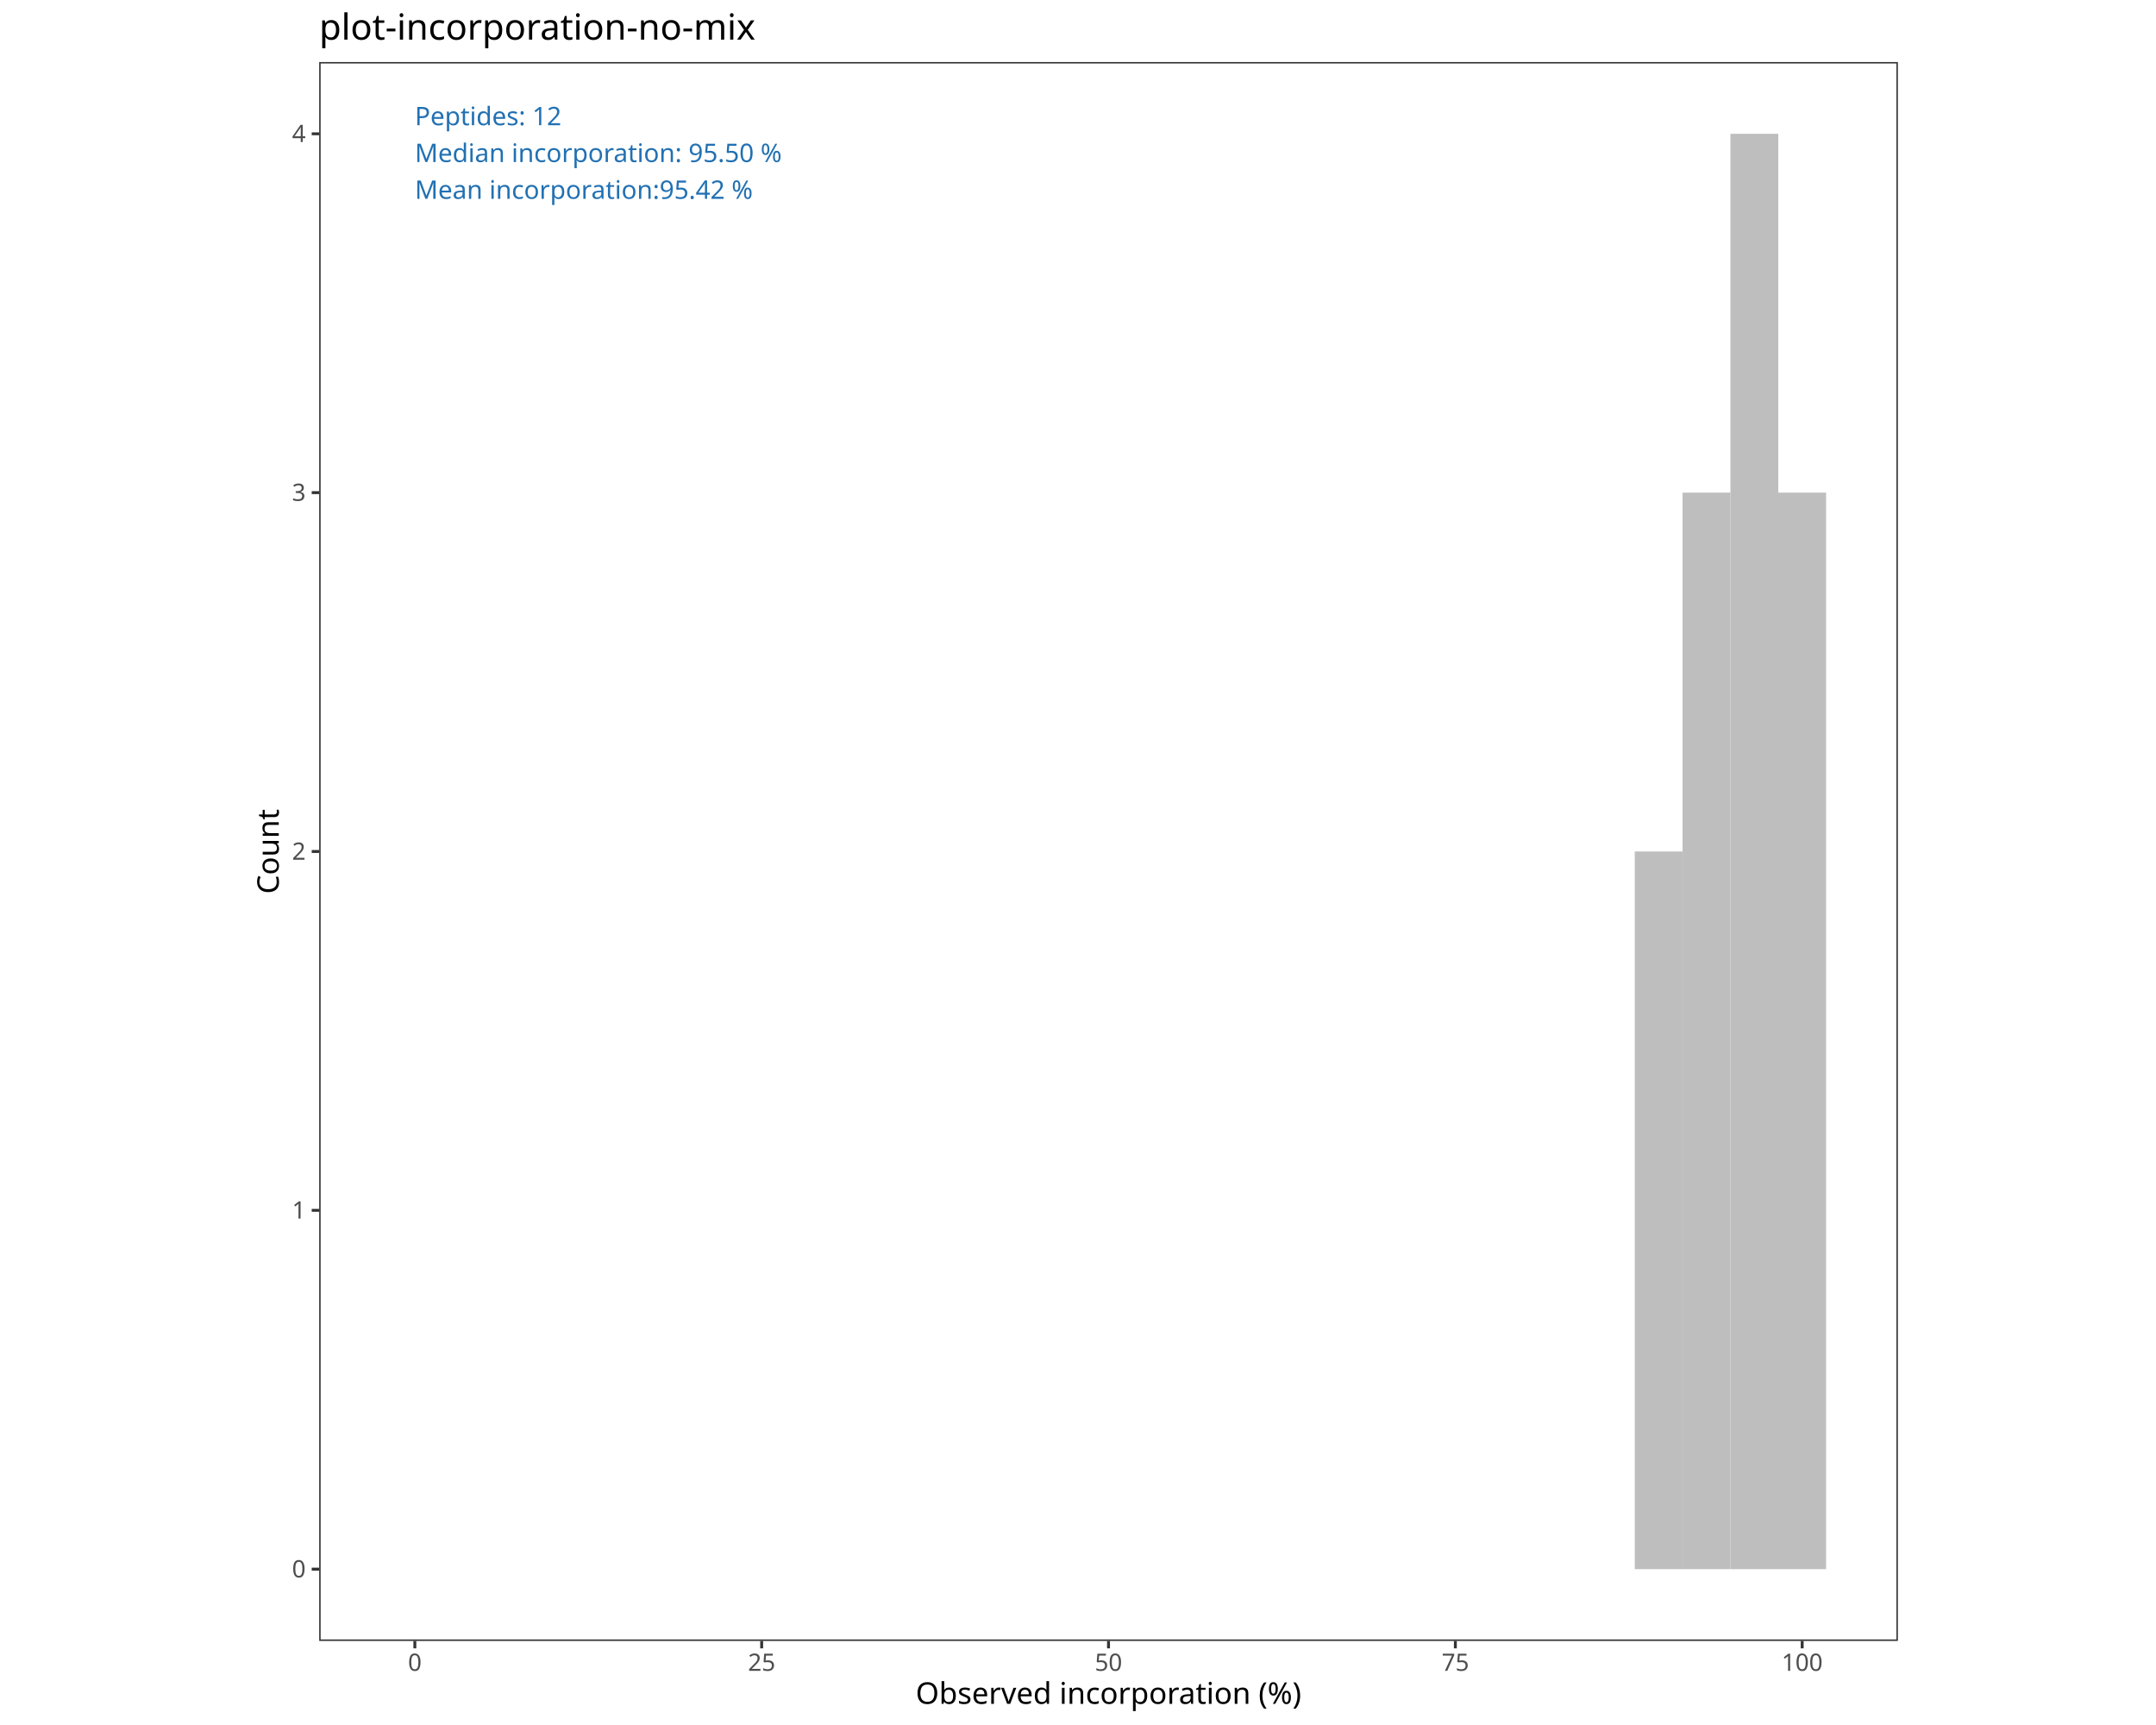
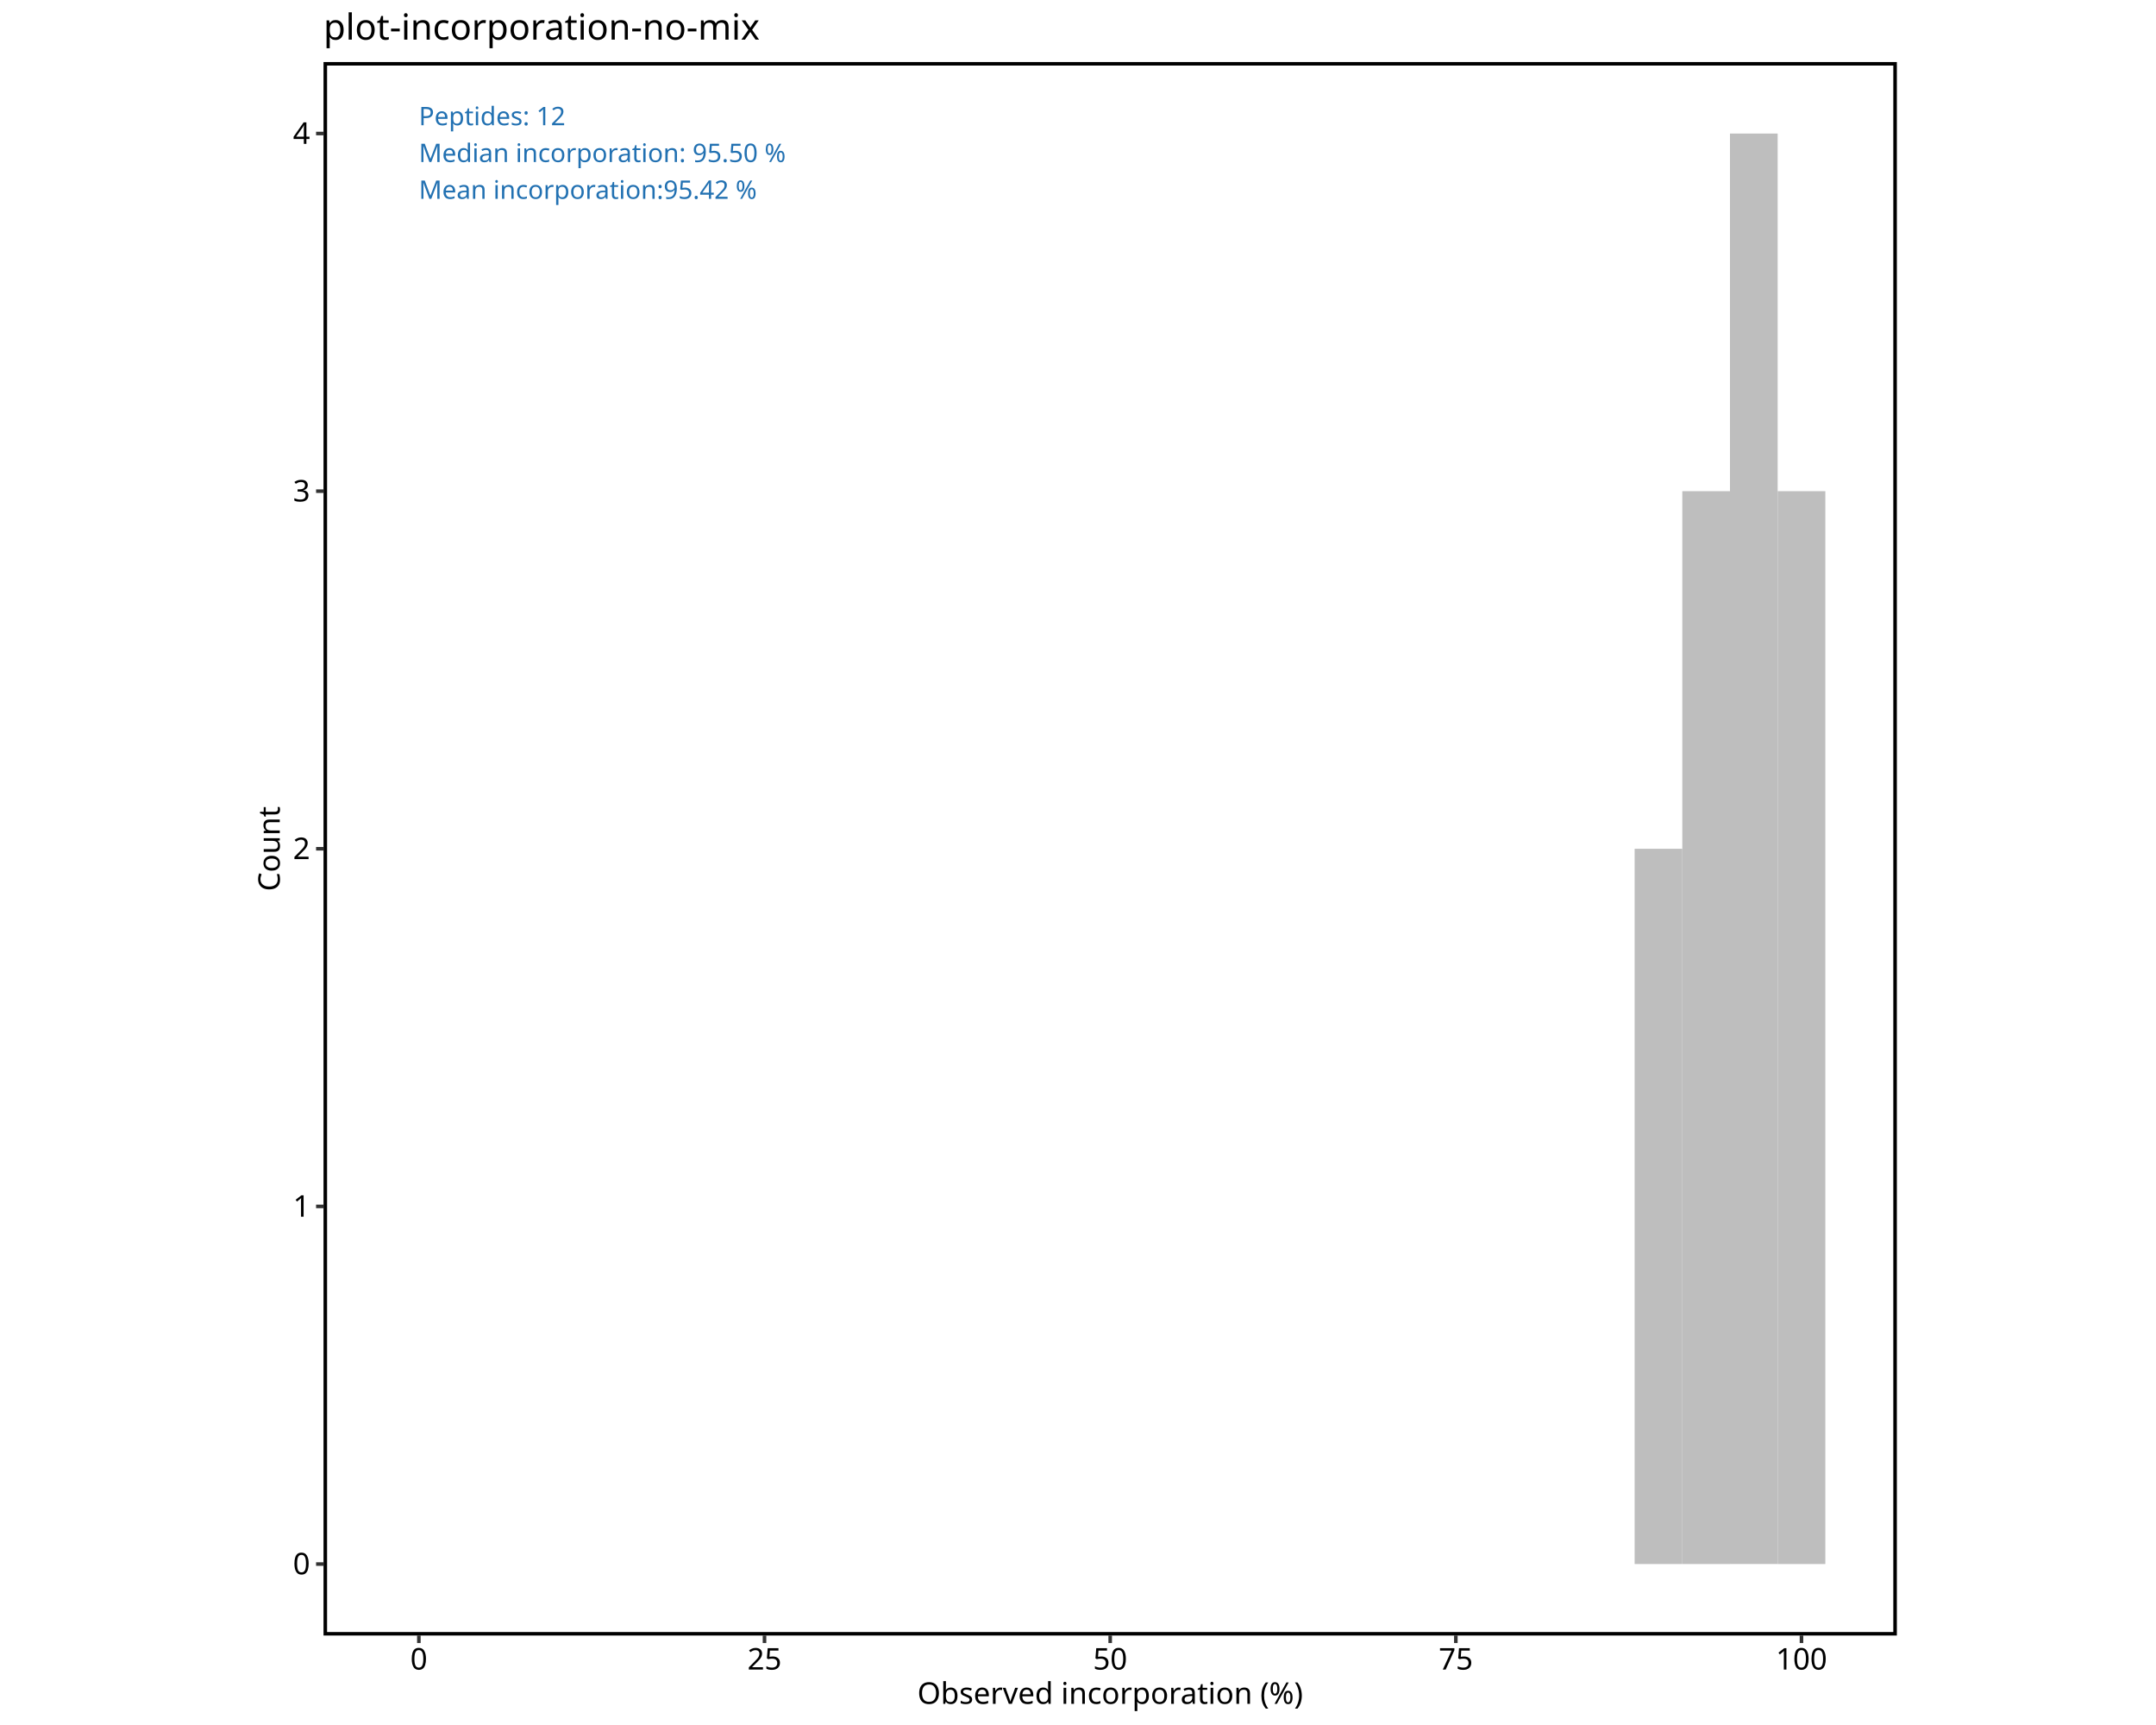
<svg xmlns="http://www.w3.org/2000/svg" class="svglite" data-engine-version="2.0" width="720.00pt" height="576.00pt" viewBox="0 0 720.00 576.00">
  <defs>
    <style type="text/css">
    .svglite line, .svglite polyline, .svglite polygon, .svglite path, .svglite rect, .svglite circle {
      fill: none;
      stroke: #000000;
      stroke-linecap: round;
      stroke-linejoin: round;
      stroke-miterlimit: 10.00;
    }
  </style>
  </defs>
  <rect width="100%" height="100%" style="stroke: none; fill: #FFFFFF;" />
  <defs>
    <clipPath id="cpMC4wMHw3MjAuMDB8MC4wMHw1NzYuMDA=">
      <rect x="0.00" y="0.00" width="720.00" height="576.00" />
    </clipPath>
  </defs>
  <g clip-path="url(#cpMC4wMHw3MjAuMDB8MC4wMHw1NzYuMDA=)">
</g>
  <defs>
-     <clipPath id="cpODEuMjJ8NjM4Ljc4fDAuMDB8NTc2LjAw">
-       <rect x="81.22" y="0.00" width="557.55" height="576.00" />
+     <clipPath id="cpODEuNTZ8NjM4LjQ0fDAuMDB8NTc2LjAw">
+       <rect x="81.56" y="0.00" width="556.87" height="576.00" />
    </clipPath>
  </defs>
-   <g clip-path="url(#cpODEuMjJ8NjM4Ljc4fDAuMDB8NTc2LjAw)">
-     <rect x="81.22" y="0.00" width="557.55" height="576.00" style="stroke-width: 0.97; stroke: #FFFFFF; fill: #FFFFFF;" />
+   <g clip-path="url(#cpODEuNTZ8NjM4LjQ0fDAuMDB8NTc2LjAw)">
+     <rect x="81.56" y="0.00" width="556.87" height="576.00" style="stroke-width: 2.37; stroke: #FFFFFF; fill: #FFFFFF;" />
  </g>
  <g clip-path="url(#cpMC4wMHw3MjAuMDB8MC4wMHw1NzYuMDA=)">
</g>
  <defs>
-     <clipPath id="cpMTA2LjU5fDYzMy43OXwyMC43MXw1NDcuOTI=">
-       <rect x="106.59" y="20.71" width="527.21" height="527.21" />
+     <clipPath id="cpMTA4LjA0fDYzMy40NnwyMC43MXw1NDYuMTM=">
+       <rect x="108.04" y="20.71" width="525.42" height="525.42" />
    </clipPath>
  </defs>
-   <g clip-path="url(#cpMTA2LjU5fDYzMy43OXwyMC43MXw1NDcuOTI=)">
-     <rect x="130.55" y="523.96" width="15.98" height="0.00" style="stroke-width: 1.07; stroke: none; stroke-linecap: square; stroke-linejoin: miter; fill: #BEBEBE;" />
-     <rect x="146.53" y="523.96" width="15.98" height="0.00" style="stroke-width: 1.07; stroke: none; stroke-linecap: square; stroke-linejoin: miter; fill: #BEBEBE;" />
-     <rect x="162.50" y="523.96" width="15.98" height="0.00" style="stroke-width: 1.07; stroke: none; stroke-linecap: square; stroke-linejoin: miter; fill: #BEBEBE;" />
-     <rect x="178.48" y="523.96" width="15.98" height="0.00" style="stroke-width: 1.07; stroke: none; stroke-linecap: square; stroke-linejoin: miter; fill: #BEBEBE;" />
-     <rect x="194.45" y="523.96" width="15.98" height="0.00" style="stroke-width: 1.07; stroke: none; stroke-linecap: square; stroke-linejoin: miter; fill: #BEBEBE;" />
-     <rect x="210.43" y="523.96" width="15.98" height="0.00" style="stroke-width: 1.07; stroke: none; stroke-linecap: square; stroke-linejoin: miter; fill: #BEBEBE;" />
-     <rect x="226.41" y="523.96" width="15.98" height="0.00" style="stroke-width: 1.07; stroke: none; stroke-linecap: square; stroke-linejoin: miter; fill: #BEBEBE;" />
-     <rect x="242.38" y="523.96" width="15.98" height="0.00" style="stroke-width: 1.07; stroke: none; stroke-linecap: square; stroke-linejoin: miter; fill: #BEBEBE;" />
-     <rect x="258.36" y="523.96" width="15.98" height="0.00" style="stroke-width: 1.07; stroke: none; stroke-linecap: square; stroke-linejoin: miter; fill: #BEBEBE;" />
-     <rect x="274.33" y="523.96" width="15.98" height="0.00" style="stroke-width: 1.07; stroke: none; stroke-linecap: square; stroke-linejoin: miter; fill: #BEBEBE;" />
-     <rect x="290.31" y="523.96" width="15.98" height="0.00" style="stroke-width: 1.07; stroke: none; stroke-linecap: square; stroke-linejoin: miter; fill: #BEBEBE;" />
-     <rect x="306.29" y="523.96" width="15.98" height="0.00" style="stroke-width: 1.07; stroke: none; stroke-linecap: square; stroke-linejoin: miter; fill: #BEBEBE;" />
-     <rect x="322.26" y="523.96" width="15.98" height="0.00" style="stroke-width: 1.07; stroke: none; stroke-linecap: square; stroke-linejoin: miter; fill: #BEBEBE;" />
-     <rect x="338.24" y="523.96" width="15.98" height="0.00" style="stroke-width: 1.07; stroke: none; stroke-linecap: square; stroke-linejoin: miter; fill: #BEBEBE;" />
-     <rect x="354.21" y="523.96" width="15.98" height="0.00" style="stroke-width: 1.07; stroke: none; stroke-linecap: square; stroke-linejoin: miter; fill: #BEBEBE;" />
-     <rect x="370.19" y="523.96" width="15.98" height="0.00" style="stroke-width: 1.07; stroke: none; stroke-linecap: square; stroke-linejoin: miter; fill: #BEBEBE;" />
-     <rect x="386.17" y="523.96" width="15.98" height="0.00" style="stroke-width: 1.07; stroke: none; stroke-linecap: square; stroke-linejoin: miter; fill: #BEBEBE;" />
-     <rect x="402.14" y="523.96" width="15.98" height="0.00" style="stroke-width: 1.07; stroke: none; stroke-linecap: square; stroke-linejoin: miter; fill: #BEBEBE;" />
-     <rect x="418.12" y="523.96" width="15.98" height="0.00" style="stroke-width: 1.07; stroke: none; stroke-linecap: square; stroke-linejoin: miter; fill: #BEBEBE;" />
-     <rect x="434.09" y="523.96" width="15.98" height="0.00" style="stroke-width: 1.07; stroke: none; stroke-linecap: square; stroke-linejoin: miter; fill: #BEBEBE;" />
-     <rect x="450.07" y="523.96" width="15.98" height="0.00" style="stroke-width: 1.07; stroke: none; stroke-linecap: square; stroke-linejoin: miter; fill: #BEBEBE;" />
-     <rect x="466.05" y="523.96" width="15.98" height="0.00" style="stroke-width: 1.07; stroke: none; stroke-linecap: square; stroke-linejoin: miter; fill: #BEBEBE;" />
-     <rect x="482.02" y="523.96" width="15.98" height="0.00" style="stroke-width: 1.07; stroke: none; stroke-linecap: square; stroke-linejoin: miter; fill: #BEBEBE;" />
-     <rect x="498.00" y="523.96" width="15.98" height="0.00" style="stroke-width: 1.07; stroke: none; stroke-linecap: square; stroke-linejoin: miter; fill: #BEBEBE;" />
-     <rect x="513.97" y="523.96" width="15.98" height="0.00" style="stroke-width: 1.07; stroke: none; stroke-linecap: square; stroke-linejoin: miter; fill: #BEBEBE;" />
-     <rect x="529.95" y="523.96" width="15.98" height="0.00" style="stroke-width: 1.07; stroke: none; stroke-linecap: square; stroke-linejoin: miter; fill: #BEBEBE;" />
-     <rect x="545.93" y="284.32" width="15.98" height="239.64" style="stroke-width: 1.07; stroke: none; stroke-linecap: square; stroke-linejoin: miter; fill: #BEBEBE;" />
-     <rect x="561.90" y="164.50" width="15.98" height="359.46" style="stroke-width: 1.07; stroke: none; stroke-linecap: square; stroke-linejoin: miter; fill: #BEBEBE;" />
-     <rect x="577.88" y="44.68" width="15.98" height="479.28" style="stroke-width: 1.07; stroke: none; stroke-linecap: square; stroke-linejoin: miter; fill: #BEBEBE;" />
-     <rect x="593.85" y="164.50" width="15.98" height="359.46" style="stroke-width: 1.07; stroke: none; stroke-linecap: square; stroke-linejoin: miter; fill: #BEBEBE;" />
-     <text x="138.54" y="41.82" style="font-size: 8.54px; fill: #2271B2; font-family: sans;" textLength="47.46px" lengthAdjust="spacingAndGlyphs">Peptides: 12</text>
-     <text x="138.54" y="54.11" style="font-size: 8.54px; fill: #2271B2; font-family: sans;" textLength="115.79px" lengthAdjust="spacingAndGlyphs">Median incorporation: 95.50 %</text>
-     <text x="138.54" y="66.40" style="font-size: 8.54px; fill: #2271B2; font-family: sans;" textLength="106.77px" lengthAdjust="spacingAndGlyphs">Mean incorporation:95.42 %</text>
-     <rect x="106.59" y="20.71" width="527.21" height="527.21" style="stroke-width: 0.97; stroke: #333333;" />
+   <g clip-path="url(#cpMTA4LjA0fDYzMy40NnwyMC43MXw1NDYuMTM=)">
+     <rect x="108.04" y="20.71" width="525.42" height="525.42" style="stroke-width: 2.37; stroke: none; fill: #FFFFFF;" />
+     <rect x="131.92" y="522.25" width="15.92" height="0.00" style="stroke-width: 1.07; stroke: none; stroke-linecap: square; stroke-linejoin: miter; fill: #BEBEBE;" />
+     <rect x="147.84" y="522.25" width="15.92" height="0.00" style="stroke-width: 1.07; stroke: none; stroke-linecap: square; stroke-linejoin: miter; fill: #BEBEBE;" />
+     <rect x="163.76" y="522.25" width="15.92" height="0.00" style="stroke-width: 1.07; stroke: none; stroke-linecap: square; stroke-linejoin: miter; fill: #BEBEBE;" />
+     <rect x="179.69" y="522.25" width="15.92" height="0.00" style="stroke-width: 1.07; stroke: none; stroke-linecap: square; stroke-linejoin: miter; fill: #BEBEBE;" />
+     <rect x="195.61" y="522.25" width="15.92" height="0.00" style="stroke-width: 1.07; stroke: none; stroke-linecap: square; stroke-linejoin: miter; fill: #BEBEBE;" />
+     <rect x="211.53" y="522.25" width="15.92" height="0.00" style="stroke-width: 1.07; stroke: none; stroke-linecap: square; stroke-linejoin: miter; fill: #BEBEBE;" />
+     <rect x="227.45" y="522.25" width="15.92" height="0.00" style="stroke-width: 1.07; stroke: none; stroke-linecap: square; stroke-linejoin: miter; fill: #BEBEBE;" />
+     <rect x="243.37" y="522.25" width="15.92" height="0.00" style="stroke-width: 1.07; stroke: none; stroke-linecap: square; stroke-linejoin: miter; fill: #BEBEBE;" />
+     <rect x="259.29" y="522.25" width="15.92" height="0.00" style="stroke-width: 1.07; stroke: none; stroke-linecap: square; stroke-linejoin: miter; fill: #BEBEBE;" />
+     <rect x="275.22" y="522.25" width="15.92" height="0.00" style="stroke-width: 1.07; stroke: none; stroke-linecap: square; stroke-linejoin: miter; fill: #BEBEBE;" />
+     <rect x="291.14" y="522.25" width="15.92" height="0.00" style="stroke-width: 1.07; stroke: none; stroke-linecap: square; stroke-linejoin: miter; fill: #BEBEBE;" />
+     <rect x="307.06" y="522.25" width="15.92" height="0.00" style="stroke-width: 1.07; stroke: none; stroke-linecap: square; stroke-linejoin: miter; fill: #BEBEBE;" />
+     <rect x="322.98" y="522.25" width="15.92" height="0.00" style="stroke-width: 1.07; stroke: none; stroke-linecap: square; stroke-linejoin: miter; fill: #BEBEBE;" />
+     <rect x="338.90" y="522.25" width="15.92" height="0.00" style="stroke-width: 1.07; stroke: none; stroke-linecap: square; stroke-linejoin: miter; fill: #BEBEBE;" />
+     <rect x="354.83" y="522.25" width="15.92" height="0.00" style="stroke-width: 1.07; stroke: none; stroke-linecap: square; stroke-linejoin: miter; fill: #BEBEBE;" />
+     <rect x="370.75" y="522.25" width="15.92" height="0.00" style="stroke-width: 1.07; stroke: none; stroke-linecap: square; stroke-linejoin: miter; fill: #BEBEBE;" />
+     <rect x="386.67" y="522.25" width="15.92" height="0.00" style="stroke-width: 1.07; stroke: none; stroke-linecap: square; stroke-linejoin: miter; fill: #BEBEBE;" />
+     <rect x="402.59" y="522.25" width="15.92" height="0.00" style="stroke-width: 1.07; stroke: none; stroke-linecap: square; stroke-linejoin: miter; fill: #BEBEBE;" />
+     <rect x="418.51" y="522.25" width="15.92" height="0.00" style="stroke-width: 1.07; stroke: none; stroke-linecap: square; stroke-linejoin: miter; fill: #BEBEBE;" />
+     <rect x="434.43" y="522.25" width="15.92" height="0.00" style="stroke-width: 1.07; stroke: none; stroke-linecap: square; stroke-linejoin: miter; fill: #BEBEBE;" />
+     <rect x="450.36" y="522.25" width="15.92" height="0.00" style="stroke-width: 1.07; stroke: none; stroke-linecap: square; stroke-linejoin: miter; fill: #BEBEBE;" />
+     <rect x="466.28" y="522.25" width="15.92" height="0.00" style="stroke-width: 1.07; stroke: none; stroke-linecap: square; stroke-linejoin: miter; fill: #BEBEBE;" />
+     <rect x="482.20" y="522.25" width="15.92" height="0.00" style="stroke-width: 1.07; stroke: none; stroke-linecap: square; stroke-linejoin: miter; fill: #BEBEBE;" />
+     <rect x="498.12" y="522.25" width="15.92" height="0.00" style="stroke-width: 1.07; stroke: none; stroke-linecap: square; stroke-linejoin: miter; fill: #BEBEBE;" />
+     <rect x="514.04" y="522.25" width="15.92" height="0.00" style="stroke-width: 1.07; stroke: none; stroke-linecap: square; stroke-linejoin: miter; fill: #BEBEBE;" />
+     <rect x="529.96" y="522.25" width="15.92" height="0.00" style="stroke-width: 1.07; stroke: none; stroke-linecap: square; stroke-linejoin: miter; fill: #BEBEBE;" />
+     <rect x="545.89" y="283.42" width="15.92" height="238.83" style="stroke-width: 1.07; stroke: none; stroke-linecap: square; stroke-linejoin: miter; fill: #BEBEBE;" />
+     <rect x="561.81" y="164.01" width="15.92" height="358.24" style="stroke-width: 1.07; stroke: none; stroke-linecap: square; stroke-linejoin: miter; fill: #BEBEBE;" />
+     <rect x="577.73" y="44.59" width="15.92" height="477.65" style="stroke-width: 1.07; stroke: none; stroke-linecap: square; stroke-linejoin: miter; fill: #BEBEBE;" />
+     <rect x="593.65" y="164.01" width="15.92" height="358.24" style="stroke-width: 1.07; stroke: none; stroke-linecap: square; stroke-linejoin: miter; fill: #BEBEBE;" />
+     <text x="139.88" y="41.82" style="font-size: 8.54px; fill: #2271B2; font-family: sans;" textLength="47.46px" lengthAdjust="spacingAndGlyphs">Peptides: 12</text>
+     <text x="139.88" y="54.11" style="font-size: 8.54px; fill: #2271B2; font-family: sans;" textLength="115.79px" lengthAdjust="spacingAndGlyphs">Median incorporation: 95.50 %</text>
+     <text x="139.88" y="66.40" style="font-size: 8.54px; fill: #2271B2; font-family: sans;" textLength="106.77px" lengthAdjust="spacingAndGlyphs">Mean incorporation:95.42 %</text>
+     <rect x="108.04" y="20.71" width="525.42" height="525.42" style="stroke-width: 2.37;" />
  </g>
  <g clip-path="url(#cpMC4wMHw3MjAuMDB8MC4wMHw1NzYuMDA=)">
-     <text x="102.10" y="526.71" text-anchor="end" style="font-size: 8.00px; fill: #4D4D4D; font-family: sans;" textLength="4.45px" lengthAdjust="spacingAndGlyphs">0</text>
-     <text x="102.10" y="406.89" text-anchor="end" style="font-size: 8.00px; fill: #4D4D4D; font-family: sans;" textLength="4.45px" lengthAdjust="spacingAndGlyphs">1</text>
-     <text x="102.10" y="287.07" text-anchor="end" style="font-size: 8.00px; fill: #4D4D4D; font-family: sans;" textLength="4.45px" lengthAdjust="spacingAndGlyphs">2</text>
-     <text x="102.10" y="167.25" text-anchor="end" style="font-size: 8.00px; fill: #4D4D4D; font-family: sans;" textLength="4.45px" lengthAdjust="spacingAndGlyphs">3</text>
-     <text x="102.10" y="47.43" text-anchor="end" style="font-size: 8.00px; fill: #4D4D4D; font-family: sans;" textLength="4.45px" lengthAdjust="spacingAndGlyphs">4</text>
-     <polyline points="104.10,523.96 106.59,523.96 " style="stroke-width: 0.97; stroke: #333333; stroke-linecap: butt;" />
-     <polyline points="104.10,404.14 106.59,404.14 " style="stroke-width: 0.97; stroke: #333333; stroke-linecap: butt;" />
-     <polyline points="104.10,284.32 106.59,284.32 " style="stroke-width: 0.97; stroke: #333333; stroke-linecap: butt;" />
-     <polyline points="104.10,164.50 106.59,164.50 " style="stroke-width: 0.97; stroke: #333333; stroke-linecap: butt;" />
-     <polyline points="104.10,44.68 106.59,44.68 " style="stroke-width: 0.97; stroke: #333333; stroke-linecap: butt;" />
-     <polyline points="138.54,550.41 138.54,547.92 " style="stroke-width: 0.97; stroke: #333333; stroke-linecap: butt;" />
-     <polyline points="254.36,550.41 254.36,547.92 " style="stroke-width: 0.97; stroke: #333333; stroke-linecap: butt;" />
-     <polyline points="370.19,550.41 370.19,547.92 " style="stroke-width: 0.97; stroke: #333333; stroke-linecap: butt;" />
-     <polyline points="486.02,550.41 486.02,547.92 " style="stroke-width: 0.97; stroke: #333333; stroke-linecap: butt;" />
-     <polyline points="601.84,550.41 601.84,547.92 " style="stroke-width: 0.97; stroke: #333333; stroke-linecap: butt;" />
-     <text x="138.54" y="557.91" text-anchor="middle" style="font-size: 8.00px; fill: #4D4D4D; font-family: sans;" textLength="4.45px" lengthAdjust="spacingAndGlyphs">0</text>
-     <text x="254.36" y="557.91" text-anchor="middle" style="font-size: 8.00px; fill: #4D4D4D; font-family: sans;" textLength="8.90px" lengthAdjust="spacingAndGlyphs">25</text>
-     <text x="370.19" y="557.91" text-anchor="middle" style="font-size: 8.00px; fill: #4D4D4D; font-family: sans;" textLength="8.90px" lengthAdjust="spacingAndGlyphs">50</text>
-     <text x="486.02" y="557.91" text-anchor="middle" style="font-size: 8.00px; fill: #4D4D4D; font-family: sans;" textLength="8.90px" lengthAdjust="spacingAndGlyphs">75</text>
-     <text x="601.84" y="557.91" text-anchor="middle" style="font-size: 8.00px; fill: #4D4D4D; font-family: sans;" textLength="13.35px" lengthAdjust="spacingAndGlyphs">100</text>
-     <text x="370.19" y="568.94" text-anchor="middle" style="font-size: 10.00px; font-family: sans;" textLength="122.29px" lengthAdjust="spacingAndGlyphs">Observed incorporation (%)</text>
-     <text transform="translate(93.09,284.32) rotate(-90)" text-anchor="middle" style="font-size: 10.00px; font-family: sans;" textLength="26.69px" lengthAdjust="spacingAndGlyphs">Count</text>
-     <text x="106.59" y="13.24" style="font-size: 12.00px; font-family: sans;" textLength="132.73px" lengthAdjust="spacingAndGlyphs">plot-incorporation-no-mix</text>
+     <text x="103.56" y="525.69" text-anchor="end" style="font-size: 10.00px; font-family: sans;" textLength="5.56px" lengthAdjust="spacingAndGlyphs">0</text>
+     <text x="103.56" y="406.27" text-anchor="end" style="font-size: 10.00px; font-family: sans;" textLength="5.56px" lengthAdjust="spacingAndGlyphs">1</text>
+     <text x="103.56" y="286.86" text-anchor="end" style="font-size: 10.00px; font-family: sans;" textLength="5.56px" lengthAdjust="spacingAndGlyphs">2</text>
+     <text x="103.56" y="167.45" text-anchor="end" style="font-size: 10.00px; font-family: sans;" textLength="5.56px" lengthAdjust="spacingAndGlyphs">3</text>
+     <text x="103.56" y="48.04" text-anchor="end" style="font-size: 10.00px; font-family: sans;" textLength="5.56px" lengthAdjust="spacingAndGlyphs">4</text>
+     <polyline points="105.55,522.25 108.04,522.25 " style="stroke-width: 1.19; stroke: #333333; stroke-linecap: butt;" />
+     <polyline points="105.55,402.83 108.04,402.83 " style="stroke-width: 1.19; stroke: #333333; stroke-linecap: butt;" />
+     <polyline points="105.55,283.42 108.04,283.42 " style="stroke-width: 1.19; stroke: #333333; stroke-linecap: butt;" />
+     <polyline points="105.55,164.01 108.04,164.01 " style="stroke-width: 1.19; stroke: #333333; stroke-linecap: butt;" />
+     <polyline points="105.55,44.59 108.04,44.59 " style="stroke-width: 1.19; stroke: #333333; stroke-linecap: butt;" />
+     <polyline points="139.88,548.62 139.88,546.13 " style="stroke-width: 1.19; stroke: #333333; stroke-linecap: butt;" />
+     <polyline points="255.31,548.62 255.31,546.13 " style="stroke-width: 1.19; stroke: #333333; stroke-linecap: butt;" />
+     <polyline points="370.75,548.62 370.75,546.13 " style="stroke-width: 1.19; stroke: #333333; stroke-linecap: butt;" />
+     <polyline points="486.18,548.62 486.18,546.13 " style="stroke-width: 1.19; stroke: #333333; stroke-linecap: butt;" />
+     <polyline points="601.61,548.62 601.61,546.13 " style="stroke-width: 1.19; stroke: #333333; stroke-linecap: butt;" />
+     <text x="139.88" y="557.49" text-anchor="middle" style="font-size: 10.00px; font-family: sans;" textLength="5.56px" lengthAdjust="spacingAndGlyphs">0</text>
+     <text x="255.31" y="557.49" text-anchor="middle" style="font-size: 10.00px; font-family: sans;" textLength="11.12px" lengthAdjust="spacingAndGlyphs">25</text>
+     <text x="370.75" y="557.49" text-anchor="middle" style="font-size: 10.00px; font-family: sans;" textLength="11.12px" lengthAdjust="spacingAndGlyphs">50</text>
+     <text x="486.18" y="557.49" text-anchor="middle" style="font-size: 10.00px; font-family: sans;" textLength="11.12px" lengthAdjust="spacingAndGlyphs">75</text>
+     <text x="601.61" y="557.49" text-anchor="middle" style="font-size: 10.00px; font-family: sans;" textLength="16.69px" lengthAdjust="spacingAndGlyphs">100</text>
+     <text x="370.75" y="568.94" text-anchor="middle" style="font-size: 10.00px; font-family: sans;" textLength="122.29px" lengthAdjust="spacingAndGlyphs">Observed incorporation (%)</text>
+     <text transform="translate(93.43,283.42) rotate(-90)" text-anchor="middle" style="font-size: 10.00px; font-family: sans;" textLength="26.69px" lengthAdjust="spacingAndGlyphs">Count</text>
+     <text x="108.04" y="13.24" style="font-size: 12.00px; font-family: sans;" textLength="132.73px" lengthAdjust="spacingAndGlyphs">plot-incorporation-no-mix</text>
  </g>
</svg>
